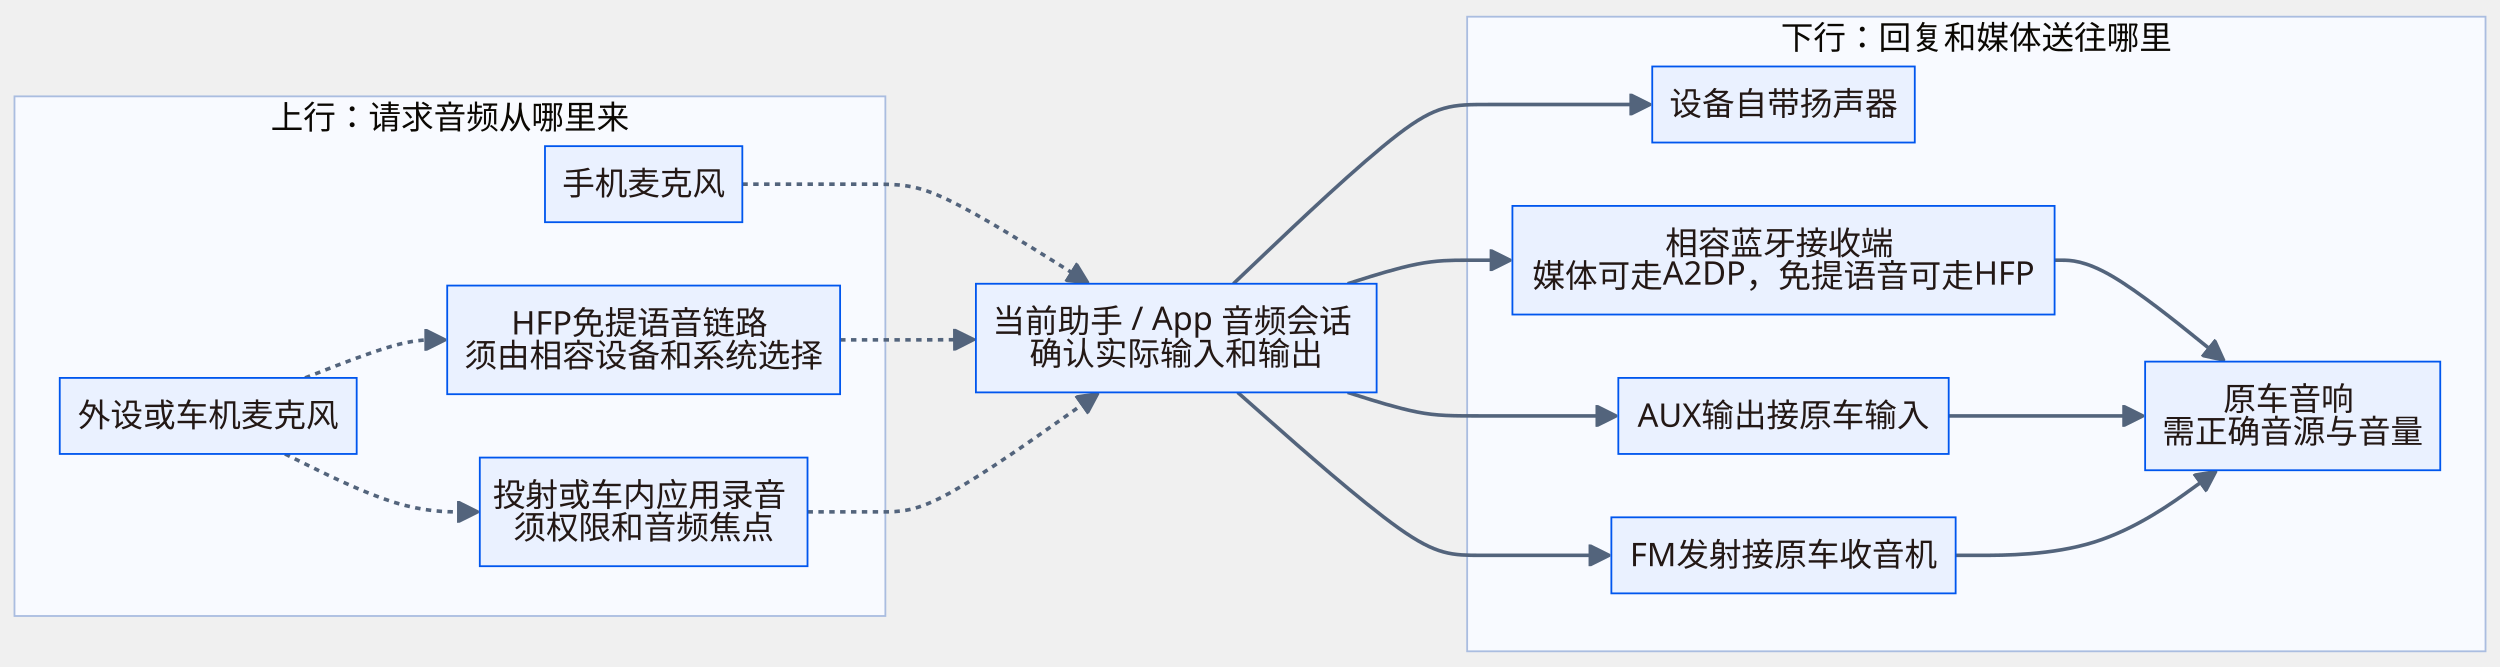
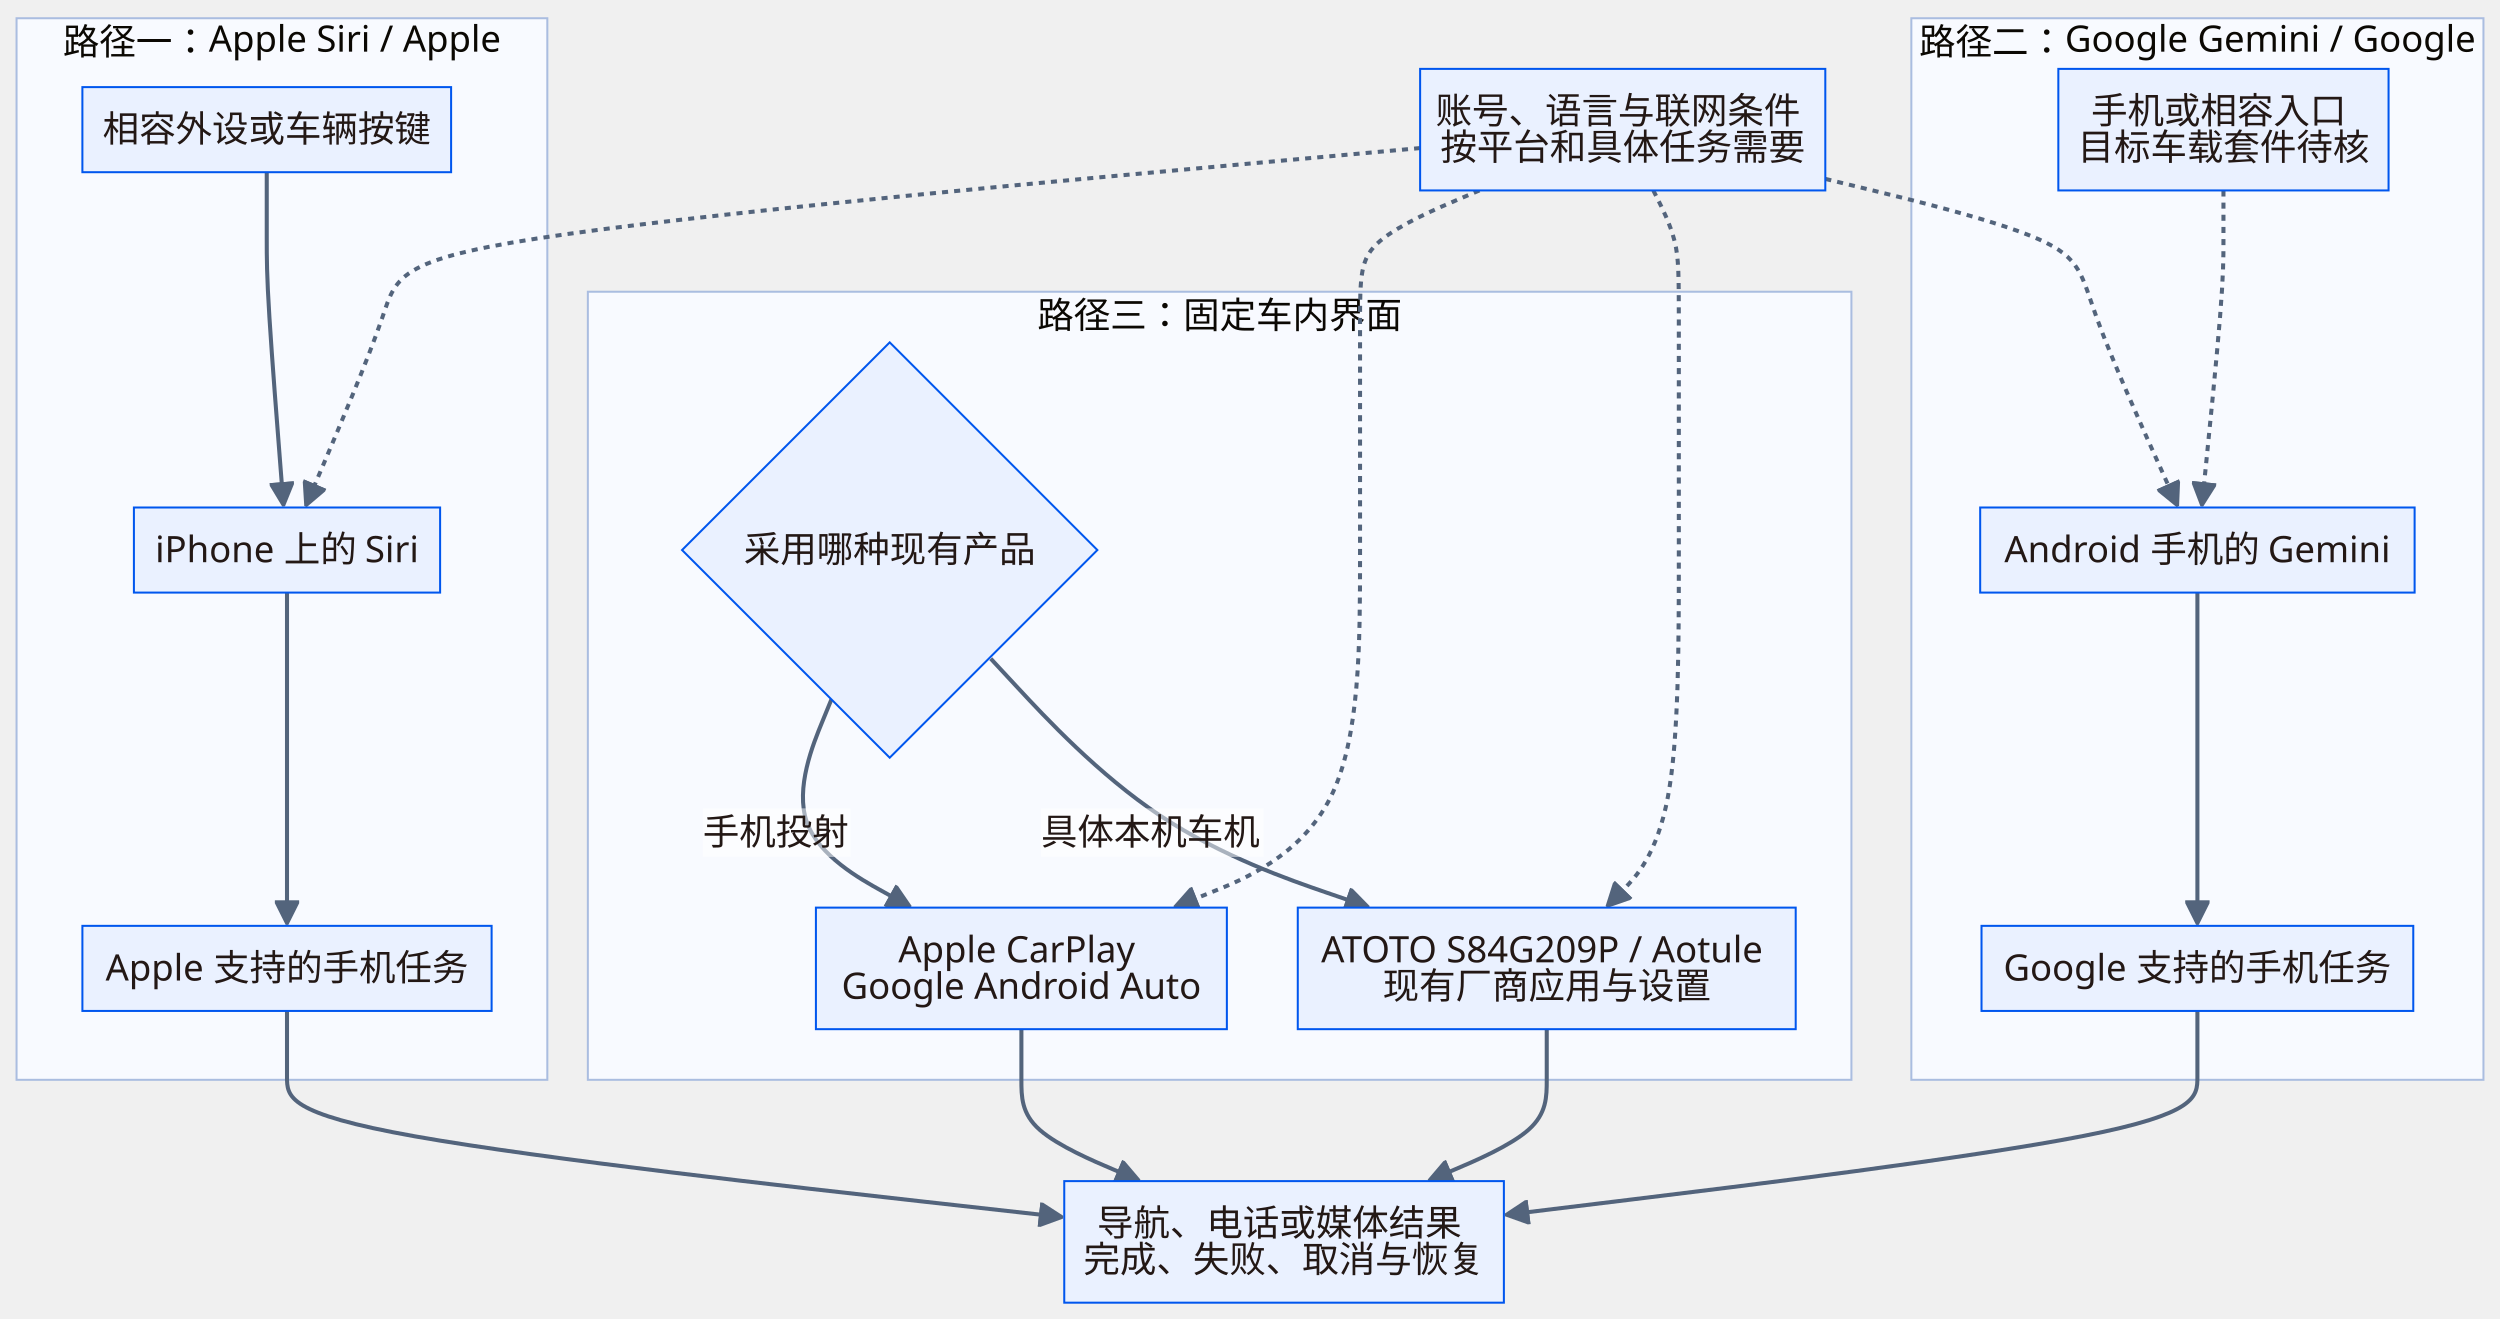
- <svg xmlns="http://www.w3.org/2000/svg" aria-roledescription="flowchart-v2" role="graphics-document document" viewBox="-8 -9 1380.781 367.5" height="368" width="1381" id="researchFigure4">
+ <svg xmlns="http://www.w3.org/2000/svg" aria-roledescription="flowchart-v2" role="graphics-document document" viewBox="-8 -9 1233.662 651" height="651" width="1234" id="researchFigure4">
  <style>#researchFigure4{font-family:Microsoft YaHei,PingFang SC,sans-serif;font-size:18px;fill:#231815;}#researchFigure4 .error-icon{fill:#F4F7FC;}#researchFigure4 .error-text{fill:#0b0803;stroke:#0b0803;}#researchFigure4 .edge-thickness-normal{stroke-width:2px;}#researchFigure4 .edge-thickness-thick{stroke-width:3.5px;}#researchFigure4 .edge-pattern-solid{stroke-dasharray:0;}#researchFigure4 .edge-pattern-dashed{stroke-dasharray:3;}#researchFigure4 .edge-pattern-dotted{stroke-dasharray:2;}#researchFigure4 .marker{fill:#53647C;stroke:#53647C;}#researchFigure4 .marker.cross{stroke:#53647C;}#researchFigure4 svg{font-family:Microsoft YaHei,PingFang SC,sans-serif;font-size:18px;}#researchFigure4 .label{font-family:Microsoft YaHei,PingFang SC,sans-serif;color:#231815;}#researchFigure4 .cluster-label text{fill:#0b0803;}#researchFigure4 .cluster-label span,#researchFigure4 p{color:#0b0803;}#researchFigure4 .label text,#researchFigure4 span,#researchFigure4 p{fill:#231815;color:#231815;}#researchFigure4 .node rect,#researchFigure4 .node circle,#researchFigure4 .node ellipse,#researchFigure4 .node polygon,#researchFigure4 .node path{fill:#EAF1FF;stroke:#0056EE;stroke-width:1px;}#researchFigure4 .flowchart-label text{text-anchor:middle;}#researchFigure4 .node .katex path{fill:#000;stroke:#000;stroke-width:1px;}#researchFigure4 .node .label{text-align:center;}#researchFigure4 .node.clickable{cursor:pointer;}#researchFigure4 .arrowheadPath{fill:#0b0b0b;}#researchFigure4 .edgePath .path{stroke:#53647C;stroke-width:2.0px;}#researchFigure4 .flowchart-link{stroke:#53647C;fill:none;}#researchFigure4 .edgeLabel{background-color:#FFFFFF;text-align:center;}#researchFigure4 .edgeLabel rect{opacity:0.5;background-color:#FFFFFF;fill:#FFFFFF;}#researchFigure4 .labelBkg{background-color:rgba(255, 255, 255, 0.5);}#researchFigure4 .cluster rect{fill:#F8FAFF;stroke:#AABDE0;stroke-width:1px;}#researchFigure4 .cluster text{fill:#0b0803;}#researchFigure4 .cluster span,#researchFigure4 p{color:#0b0803;}#researchFigure4 div.mermaidTooltip{position:absolute;text-align:center;max-width:200px;padding:2px;font-family:Microsoft YaHei,PingFang SC,sans-serif;font-size:12px;background:#F4F7FC;border:1px solid hsl(217.5, 17.143%, 87.255%);border-radius:2px;pointer-events:none;z-index:100;}#researchFigure4 .flowchartTitleText{text-anchor:middle;font-size:18px;fill:#231815;}#researchFigure4 :root{--mermaid-font-family:Microsoft YaHei,PingFang SC,sans-serif;}</style>
  <g>
    <marker orient="auto" markerHeight="12" markerWidth="12" markerUnits="userSpaceOnUse" refY="5" refX="6" viewBox="0 0 10 10" class="marker flowchart" id="researchFigure4_flowchart-pointEnd">
      <path style="stroke-width: 1; stroke-dasharray: 1, 0;" class="arrowMarkerPath" d="M 0 0 L 10 5 L 0 10 z" />
    </marker>
    <marker orient="auto" markerHeight="12" markerWidth="12" markerUnits="userSpaceOnUse" refY="5" refX="4.5" viewBox="0 0 10 10" class="marker flowchart" id="researchFigure4_flowchart-pointStart">
      <path style="stroke-width: 1; stroke-dasharray: 1, 0;" class="arrowMarkerPath" d="M 0 5 L 10 10 L 10 0 z" />
    </marker>
    <marker orient="auto" markerHeight="11" markerWidth="11" markerUnits="userSpaceOnUse" refY="5" refX="11" viewBox="0 0 10 10" class="marker flowchart" id="researchFigure4_flowchart-circleEnd">
      <circle style="stroke-width: 1; stroke-dasharray: 1, 0;" class="arrowMarkerPath" r="5" cy="5" cx="5" />
    </marker>
    <marker orient="auto" markerHeight="11" markerWidth="11" markerUnits="userSpaceOnUse" refY="5" refX="-1" viewBox="0 0 10 10" class="marker flowchart" id="researchFigure4_flowchart-circleStart">
      <circle style="stroke-width: 1; stroke-dasharray: 1, 0;" class="arrowMarkerPath" r="5" cy="5" cx="5" />
    </marker>
    <marker orient="auto" markerHeight="11" markerWidth="11" markerUnits="userSpaceOnUse" refY="5.2" refX="12" viewBox="0 0 11 11" class="marker cross flowchart" id="researchFigure4_flowchart-crossEnd">
      <path style="stroke-width: 2; stroke-dasharray: 1, 0;" class="arrowMarkerPath" d="M 1,1 l 9,9 M 10,1 l -9,9" />
    </marker>
    <marker orient="auto" markerHeight="11" markerWidth="11" markerUnits="userSpaceOnUse" refY="5.2" refX="-1" viewBox="0 0 11 11" class="marker cross flowchart" id="researchFigure4_flowchart-crossStart">
      <path style="stroke-width: 2; stroke-dasharray: 1, 0;" class="arrowMarkerPath" d="M 1,1 l 9,9 M 10,1 l -9,9" />
    </marker>
    <g class="root">
      <g class="clusters">
-         <g id="OUTPUT" class="cluster default flowchart-label">
-           <rect height="350.5" width="562.453" y="0" x="802.328" ry="0" rx="0" style="" />
-           <g transform="translate(1083.555, 0)" class="cluster-label">
-             <text style="">
-               <tspan class="row" x="0" dy="1em" xml:space="preserve">下行：回复和媒体送往哪里</tspan>
-             </text>
-           </g>
-         </g>
-         <g id="INPUT" class="cluster default flowchart-label">
-           <rect height="287" width="481" y="44" x="0" ry="0" rx="0" style="" />
-           <g transform="translate(240.5, 44)" class="cluster-label">
-             <text style="">
-               <tspan class="row" x="0" dy="1em" xml:space="preserve">上行：请求音频从哪里来</tspan>
+         <g id="C" class="cluster default flowchart-label">
+           <rect height="389" width="623.703" y="135" x="281.99" ry="0" rx="0" style="" />
+           <g transform="translate(593.8413, 135)" class="cluster-label">
+             <text style="">
+               <tspan class="row" x="0" dy="1em" xml:space="preserve">路径三：固定车内界面</tspan>
+             </text>
+           </g>
+         </g>
+         <g id="B" class="cluster default flowchart-label">
+           <rect height="524" width="282.391" y="0" x="935.271" ry="0" rx="0" style="" />
+           <g transform="translate(1076.466, 0)" class="cluster-label">
+             <text style="">
+               <tspan class="row" x="0" dy="1em" xml:space="preserve">路径二：Google Gemini / Google</tspan>
+             </text>
+           </g>
+         </g>
+         <g id="A" class="cluster default flowchart-label">
+           <rect height="524" width="261.99" y="0" x="0" ry="0" rx="0" style="" />
+           <g transform="translate(130.9949, 0)" class="cluster-label">
+             <text style="">
+               <tspan class="row" x="0" dy="1em" xml:space="preserve">路径一：Apple Siri / Apple</tspan>
            </text>
          </g>
        </g>
      </g>
      <g class="edgePaths">
-         <path marker-end="url(#researchFigure4_flowchart-pointEnd)" style="fill:none;stroke-width:2px;stroke-dasharray:3;" class="edge-thickness-normal edge-pattern-dotted flowchart-link LS-PHONE_MIC LE-SESSION" id="L-PHONE_MIC-SESSION-0" d="M402,92.5L415.167,92.5C428.333,92.5,454.667,92.5,472,92.5C489.333,92.5,497.667,92.5,515.715,101.198C533.764,109.895,561.528,127.291,575.409,135.988L589.291,144.686" />
-         <path marker-end="url(#researchFigure4_flowchart-pointEnd)" style="fill:none;stroke-width:2px;stroke-dasharray:3;" class="edge-thickness-normal edge-pattern-dotted flowchart-link LS-DEVICE_MIC LE-HFP" id="L-DEVICE_MIC-HFP-0" d="M160.5,199.5L169.417,196C178.333,192.5,196.167,185.5,208.367,182C220.567,178.5,227.133,178.5,230.417,178.5L233.7,178.5" />
-         <path marker-end="url(#researchFigure4_flowchart-pointEnd)" style="fill:none;stroke-width:2px;stroke-dasharray:3;" class="edge-thickness-normal edge-pattern-dotted flowchart-link LS-DEVICE_MIC LE-PROJECTION" id="L-DEVICE_MIC-PROJECTION-0" d="M149.396,241.5L160.164,246.833C170.931,252.167,192.465,262.833,209.516,268.167C226.567,273.5,239.133,273.5,245.417,273.5L251.7,273.5" />
-         <path marker-end="url(#researchFigure4_flowchart-pointEnd)" style="fill:none;stroke-width:2px;stroke-dasharray:3;" class="edge-thickness-normal edge-pattern-dotted flowchart-link LS-HFP LE-SESSION" id="L-HFP-SESSION-0" d="M456,178.5L460.167,178.5C464.333,178.5,472.667,178.5,481,178.5C489.333,178.5,497.667,178.5,505.117,178.476C512.567,178.452,519.133,178.403,522.417,178.379L525.7,178.355" />
-         <path marker-end="url(#researchFigure4_flowchart-pointEnd)" style="fill:none;stroke-width:2px;stroke-dasharray:3;" class="edge-thickness-normal edge-pattern-dotted flowchart-link LS-PROJECTION LE-SESSION" id="L-PROJECTION-SESSION-0" d="M438,273.5L445.167,273.5C452.333,273.5,466.667,273.5,478,273.5C489.333,273.5,497.667,273.5,516.657,263.01C535.648,252.52,565.295,231.541,580.119,221.051L594.943,210.561" />
-         <path marker-end="url(#researchFigure4_flowchart-pointEnd)" style="fill:none;" class="edge-thickness-normal edge-pattern-solid flowchart-link LS-BT LE-CAR" id="L-BT-CAR-0" d="M1126.781,134.5L1130.948,134.5C1135.115,134.5,1143.448,134.5,1158.485,143.278C1173.523,152.057,1195.265,169.614,1206.136,178.392L1217.007,187.17" />
-         <path marker-end="url(#researchFigure4_flowchart-pointEnd)" style="fill:none;" class="edge-thickness-normal edge-pattern-solid flowchart-link LS-AUX LE-CAR" id="L-AUX-CAR-0" d="M1068.289,220.5L1082.204,220.5C1096.12,220.5,1123.951,220.5,1141.149,220.5C1158.348,220.5,1164.915,220.5,1168.198,220.5L1171.481,220.5" />
-         <path marker-end="url(#researchFigure4_flowchart-pointEnd)" style="fill:none;" class="edge-thickness-normal edge-pattern-solid flowchart-link LS-FM LE-CAR" id="L-FM-CAR-0" d="M1072.129,297.5L1085.405,297.5C1098.68,297.5,1125.231,297.5,1148.625,290.184C1172.018,282.868,1192.256,268.237,1202.374,260.921L1212.493,253.605" />
-         <path marker-end="url(#researchFigure4_flowchart-pointEnd)" style="fill:none;" class="edge-thickness-normal edge-pattern-solid flowchart-link LS-SESSION LE-OWN" id="L-SESSION-OWN-0" d="M673.214,147.5L690.566,131C707.919,114.5,742.623,81.5,764.142,65C785.661,48.5,793.995,48.5,814.316,48.5C834.637,48.5,866.946,48.5,883.1,48.5L899.255,48.5" />
-         <path marker-end="url(#researchFigure4_flowchart-pointEnd)" style="fill:none;" class="edge-thickness-normal edge-pattern-solid flowchart-link LS-SESSION LE-BT" id="L-SESSION-BT-0" d="M736.313,147.5L743.149,145.333C749.985,143.167,763.657,138.833,774.659,136.667C785.661,134.5,793.995,134.5,801.445,134.5C808.895,134.5,815.461,134.5,818.745,134.5L822.028,134.5" />
-         <path marker-end="url(#researchFigure4_flowchart-pointEnd)" style="fill:none;" class="edge-thickness-normal edge-pattern-solid flowchart-link LS-SESSION LE-AUX" id="L-SESSION-AUX-0" d="M736.313,207.5L743.149,209.667C749.985,211.833,763.657,216.167,774.659,218.333C785.661,220.5,793.995,220.5,811.193,220.5C828.392,220.5,854.456,220.5,867.488,220.5L880.52,220.5" />
-         <path marker-end="url(#researchFigure4_flowchart-pointEnd)" style="fill:none;" class="edge-thickness-normal edge-pattern-solid flowchart-link LS-SESSION LE-FM" id="L-SESSION-FM-0" d="M675.58,207.5L692.538,222.5C709.496,237.5,743.412,267.5,764.537,282.5C785.661,297.5,793.995,297.5,810.553,297.5C827.112,297.5,851.896,297.5,864.288,297.5L876.68,297.5" />
+         <path marker-end="url(#researchFigure4_flowchart-pointEnd)" style="fill:none;" class="edge-thickness-normal edge-pattern-solid flowchart-link LS-A1 LE-A2" id="L-A1-A2-0" d="M123.497,76L123.497,81.667C123.497,87.333,123.497,98.667,123.497,108.5C123.497,118.333,123.497,126.667,124.82,147.703C126.143,168.739,128.789,202.477,130.112,219.347L131.435,236.216" />
+         <path marker-end="url(#researchFigure4_flowchart-pointEnd)" style="fill:none;" class="edge-thickness-normal edge-pattern-solid flowchart-link LS-A2 LE-A3" id="L-A2-A3-0" d="M133.497,283.5L133.497,303.25C133.497,323,133.497,362.5,133.497,389.033C133.497,415.567,133.497,429.133,133.497,435.917L133.497,442.7" />
+         <path marker-end="url(#researchFigure4_flowchart-pointEnd)" style="fill:none;stroke-width:2px;stroke-dasharray:3;" class="edge-thickness-normal edge-pattern-dotted flowchart-link LS-B1 LE-B2" id="L-B1-B2-0" d="M1089.326,85L1089.326,89.167C1089.326,93.333,1089.326,101.667,1089.326,110C1089.326,118.333,1089.326,126.667,1087.624,147.704C1085.923,168.742,1082.519,202.485,1080.818,219.356L1079.116,236.227" />
+         <path marker-end="url(#researchFigure4_flowchart-pointEnd)" style="fill:none;" class="edge-thickness-normal edge-pattern-solid flowchart-link LS-B2 LE-B3" id="L-B2-B3-0" d="M1076.466,283.5L1076.466,303.25C1076.466,323,1076.466,362.5,1076.466,389.033C1076.466,415.567,1076.466,429.133,1076.466,435.917L1076.466,442.7" />
+         <path marker-end="url(#researchFigure4_flowchart-pointEnd)" style="fill:none;" class="edge-thickness-normal edge-pattern-solid flowchart-link LS-C1 LE-C2" id="L-C1-C2-0" d="M402.223,336.233L397.726,347.194C393.228,358.155,384.234,380.078,390.078,396.777C395.923,413.476,416.605,424.952,426.947,430.69L437.288,436.429" />
+         <path marker-end="url(#researchFigure4_flowchart-pointEnd)" style="fill:none;" class="edge-thickness-normal edge-pattern-solid flowchart-link LS-C1 LE-C3" id="L-C1-C3-0" d="M480.865,316.124L494.162,330.437C507.459,344.75,534.052,373.375,564.43,393.567C594.808,413.758,628.97,425.517,646.05,431.396L663.131,437.275" />
+         <path marker-end="url(#researchFigure4_flowchart-pointEnd)" style="fill:none;stroke-width:2px;stroke-dasharray:3;" class="edge-thickness-normal edge-pattern-dotted flowchart-link LS-SERVICE LE-A2" id="L-SERVICE-A2-0" d="M692.802,64.09L608.626,71.742C524.449,79.393,356.096,94.697,271.92,106.515C187.743,118.333,187.743,126.667,180.537,147.771C173.331,168.874,158.919,202.749,151.712,219.686L144.506,236.623" />
+         <path marker-end="url(#researchFigure4_flowchart-pointEnd)" style="fill:none;stroke-width:2px;stroke-dasharray:3;" class="edge-thickness-normal edge-pattern-dotted flowchart-link LS-SERVICE LE-B2" id="L-SERVICE-B2-0" d="M892.802,79.304L913.853,84.42C934.904,89.536,977.005,99.768,998.056,109.051C1019.107,118.333,1019.107,126.667,1026.73,147.778C1034.353,168.889,1049.599,202.778,1057.222,219.722L1064.844,236.667" />
+         <path marker-end="url(#researchFigure4_flowchart-pointEnd)" style="fill:none;stroke-width:2px;stroke-dasharray:3;" class="edge-thickness-normal edge-pattern-dotted flowchart-link LS-SERVICE LE-C2" id="L-SERVICE-C2-0" d="M722.081,85L712.258,89.167C702.436,93.333,682.791,101.667,672.968,110C663.146,118.333,663.146,126.667,663.146,152.083C663.146,177.5,663.146,220,663.146,264.5C663.146,309,663.146,355.5,648.581,384.588C634.016,413.676,604.886,425.352,590.32,431.19L575.755,437.028" />
+         <path marker-end="url(#researchFigure4_flowchart-pointEnd)" style="fill:none;stroke-width:2px;stroke-dasharray:3;" class="edge-thickness-normal edge-pattern-dotted flowchart-link LS-SERVICE LE-C3" id="L-SERVICE-C3-0" d="M807.909,85L810.007,89.167C812.105,93.333,816.301,101.667,818.399,110C820.498,118.333,820.498,126.667,820.498,152.083C820.498,177.5,820.498,220,820.498,264.5C820.498,309,820.498,355.5,815.113,384.284C809.728,413.067,798.959,424.134,793.575,429.668L788.19,435.202" />
+         <path marker-end="url(#researchFigure4_flowchart-pointEnd)" style="fill:none;" class="edge-thickness-normal edge-pattern-solid flowchart-link LS-A3 LE-RESULT" id="L-A3-RESULT-0" d="M133.497,490L133.497,495.667C133.497,501.333,133.497,512.667,133.497,522.5C133.497,532.333,133.497,540.667,196.56,551.881C259.624,563.095,385.751,577.191,448.815,584.238L511.879,591.286" />
+         <path marker-end="url(#researchFigure4_flowchart-pointEnd)" style="fill:none;" class="edge-thickness-normal edge-pattern-solid flowchart-link LS-B3 LE-RESULT" id="L-B3-RESULT-0" d="M1076.466,490L1076.466,495.667C1076.466,501.333,1076.466,512.667,1076.466,522.5C1076.466,532.333,1076.466,540.667,1020.29,551.687C964.113,562.707,851.76,576.414,795.584,583.268L739.407,590.121" />
+         <path marker-end="url(#researchFigure4_flowchart-pointEnd)" style="fill:none;" class="edge-thickness-normal edge-pattern-solid flowchart-link LS-C2 LE-RESULT" id="L-C2-RESULT-0" d="M495.99,499L495.99,503.167C495.99,507.333,495.99,515.667,495.99,524C495.99,532.333,495.99,540.667,504.999,548.655C514.008,556.643,532.027,564.287,541.036,568.109L550.045,571.93" />
+         <path marker-end="url(#researchFigure4_flowchart-pointEnd)" style="fill:none;" class="edge-thickness-normal edge-pattern-solid flowchart-link LS-C3 LE-RESULT" id="L-C3-RESULT-0" d="M755.302,499L755.302,503.167C755.302,507.333,755.302,515.667,755.302,524C755.302,532.333,755.302,540.667,746.293,548.655C737.284,556.643,719.265,564.287,710.256,568.109L701.247,571.93" />
      </g>
      <g class="edgeLabels">
        <g class="edgeLabel">
          <g transform="translate(0, 0)" class="label">
            <rect height="0" width="0" ry="0" rx="0" />
            <text style="">
              <tspan class="row" x="0" dy="1em" xml:space="preserve" />
            </text>
          </g>
        </g>
        <g class="edgeLabel">
          <g transform="translate(0, 0)" class="label">
            <rect height="0" width="0" ry="0" rx="0" />
            <text style="">
              <tspan class="row" x="0" dy="1em" xml:space="preserve" />
            </text>
          </g>
        </g>
        <g class="edgeLabel">
          <g transform="translate(0, 0)" class="label">
            <rect height="0" width="0" ry="0" rx="0" />
            <text style="">
              <tspan class="row" x="0" dy="1em" xml:space="preserve" />
            </text>
          </g>
        </g>
        <g class="edgeLabel">
          <g transform="translate(0, 0)" class="label">
            <rect height="0" width="0" ry="0" rx="0" />
            <text style="">
              <tspan class="row" x="0" dy="1em" xml:space="preserve" />
            </text>
          </g>
        </g>
+         <g transform="translate(375.2397, 402)" class="edgeLabel">
+           <g transform="translate(-36.5, -12)" class="label">
+             <rect height="24" width="72.97" ry="0" rx="0" />
+             <text style="">
+               <tspan class="row" x="0" dy="1em" xml:space="preserve">手机投射</tspan>
+             </text>
+           </g>
+         </g>
+         <g transform="translate(560.646, 402)" class="edgeLabel">
+           <g transform="translate(-55, -12)" class="label">
+             <rect height="24" width="109.95" ry="0" rx="0" />
+             <text style="">
+               <tspan class="row" x="0" dy="1em" xml:space="preserve">具体本机车机</tspan>
+             </text>
+           </g>
+         </g>
        <g class="edgeLabel">
          <g transform="translate(0, 0)" class="label">
            <rect height="0" width="0" ry="0" rx="0" />
            <text style="">
              <tspan class="row" x="0" dy="1em" xml:space="preserve" />
            </text>
          </g>
        </g>
        <g class="edgeLabel">
          <g transform="translate(0, 0)" class="label">
            <rect height="0" width="0" ry="0" rx="0" />
            <text style="">
              <tspan class="row" x="0" dy="1em" xml:space="preserve" />
            </text>
          </g>
        </g>
        <g class="edgeLabel">
          <g transform="translate(0, 0)" class="label">
            <rect height="0" width="0" ry="0" rx="0" />
            <text style="">
              <tspan class="row" x="0" dy="1em" xml:space="preserve" />
            </text>
          </g>
        </g>
        <g class="edgeLabel">
          <g transform="translate(0, 0)" class="label">
            <rect height="0" width="0" ry="0" rx="0" />
            <text style="">
              <tspan class="row" x="0" dy="1em" xml:space="preserve" />
            </text>
          </g>
        </g>
        <g class="edgeLabel">
          <g transform="translate(0, 0)" class="label">
            <rect height="0" width="0" ry="0" rx="0" />
            <text style="">
              <tspan class="row" x="0" dy="1em" xml:space="preserve" />
            </text>
          </g>
        </g>
        <g class="edgeLabel">
          <g transform="translate(0, 0)" class="label">
            <rect height="0" width="0" ry="0" rx="0" />
            <text style="">
              <tspan class="row" x="0" dy="1em" xml:space="preserve" />
            </text>
          </g>
        </g>
        <g class="edgeLabel">
          <g transform="translate(0, 0)" class="label">
            <rect height="0" width="0" ry="0" rx="0" />
            <text style="">
              <tspan class="row" x="0" dy="1em" xml:space="preserve" />
            </text>
          </g>
        </g>
        <g class="edgeLabel">
          <g transform="translate(0, 0)" class="label">
            <rect height="0" width="0" ry="0" rx="0" />
            <text style="">
              <tspan class="row" x="0" dy="1em" xml:space="preserve" />
            </text>
          </g>
        </g>
      </g>
      <g class="nodes">
-         <g transform="translate(977.0547, 48.5)" data-id="OWN" data-node="true" id="flowchart-OWN-242" class="node default default flowchart-label">
-           <rect height="42" width="145" y="-21" x="-72.5" ry="0" rx="0" style="" class="basic label-container" />
-           <g transform="translate(0, -12)" style="" class="label">
-             <rect />
-             <text style="">
-               <tspan class="row" x="0" dy="1em" xml:space="preserve">设备自带扬声器</tspan>
-             </text>
-           </g>
-         </g>
-         <g transform="translate(977.0547, 134.5)" data-id="BT" data-node="true" id="flowchart-BT-243" class="node default default flowchart-label">
-           <rect height="60" width="299.453" y="-30" x="-149.727" ry="0" rx="0" style="" class="basic label-container" />
-           <g transform="translate(0, -21)" style="" class="label">
-             <rect />
-             <text style="">
-               <tspan class="row" x="0" dy="1em" xml:space="preserve">相容蓝牙接收端</tspan>
-               <tspan class="row" x="0" dy="1em" xml:space="preserve">媒体可走A2DP，免提语音可走HFP</tspan>
-             </text>
-           </g>
-         </g>
-         <g transform="translate(977.0547, 220.5)" data-id="AUX" data-node="true" id="flowchart-AUX-244" class="node default default flowchart-label">
-           <rect height="42" width="182.469" y="-21" x="-91.234" ry="0" rx="0" style="" class="basic label-container" />
-           <g transform="translate(0, -12)" style="" class="label">
-             <rect />
-             <text style="">
-               <tspan class="row" x="0" dy="1em" xml:space="preserve">AUX输出接原车输入</tspan>
-             </text>
-           </g>
-         </g>
-         <g transform="translate(977.0547, 297.5)" data-id="FM" data-node="true" id="flowchart-FM-245" class="node default default flowchart-label">
-           <rect height="42" width="190.149" y="-21" x="-95.075" ry="0" rx="0" style="" class="basic label-container" />
-           <g transform="translate(0, -12)" style="" class="label">
-             <rect />
-             <text style="">
-               <tspan class="row" x="0" dy="1em" xml:space="preserve">FM发射接原车收音机</tspan>
-             </text>
-           </g>
-         </g>
-         <g transform="translate(1258.281, 220.5)" data-id="CAR" data-node="true" id="flowchart-CAR-246" class="node default default flowchart-label">
+         <g transform="translate(430.9897, 262.5)" data-id="C1" data-node="true" id="flowchart-C1-176" class="node default default flowchart-label">
+           <polygon style="" transform="translate(-102.5,102.5)" class="label-container" points="102.5,0 205,-102.5 102.5,-205 0,-102.5" />
+           <g transform="translate(0, -12)" style="" class="label">
+             <rect />
+             <text style="">
+               <tspan class="row" x="0" dy="1em" xml:space="preserve">采用哪种现有产品</tspan>
+             </text>
+           </g>
+         </g>
+         <g transform="translate(495.9897, 469)" data-id="C2" data-node="true" id="flowchart-C2-178" class="node default default flowchart-label">
+           <rect height="60" width="202.844" y="-30" x="-101.422" ry="0" rx="0" style="" class="basic label-container" />
+           <g transform="translate(0, -21)" style="" class="label">
+             <rect />
+             <text style="">
+               <tspan class="row" x="0" dy="1em" xml:space="preserve">Apple CarPlay</tspan>
+               <tspan class="row" x="0" dy="1em" xml:space="preserve">Google Android Auto</tspan>
+             </text>
+           </g>
+         </g>
+         <g transform="translate(755.3022, 469)" data-id="C3" data-node="true" id="flowchart-C3-180" class="node default default flowchart-label">
+           <rect height="60" width="245.781" y="-30" x="-122.891" ry="0" rx="0" style="" class="basic label-container" />
+           <g transform="translate(0, -21)" style="" class="label">
+             <rect />
+             <text style="">
+               <tspan class="row" x="0" dy="1em" xml:space="preserve">ATOTO S84G209P / Aotule</tspan>
+               <tspan class="row" x="0" dy="1em" xml:space="preserve">现有厂商应用与设置</tspan>
+             </text>
+           </g>
+         </g>
+         <g transform="translate(1076.466, 262.5)" data-id="B2" data-node="true" id="flowchart-B2-173" class="node default default flowchart-label">
+           <rect height="42" width="214.438" y="-21" x="-107.219" ry="0" rx="0" style="" class="basic label-container" />
+           <g transform="translate(0, -12)" style="" class="label">
+             <rect />
+             <text style="">
+               <tspan class="row" x="0" dy="1em" xml:space="preserve">Android 手机的 Gemini</tspan>
+             </text>
+           </g>
+         </g>
+         <g transform="translate(1089.326, 55)" data-id="B1" data-node="true" id="flowchart-B1-172" class="node default default flowchart-label">
          <rect height="60" width="163" y="-30" x="-81.5" ry="0" rx="0" style="" class="basic label-container" />
          <g transform="translate(0, -21)" style="" class="label">
            <rect />
            <text style="">
-               <tspan class="row" x="0" dy="1em" xml:space="preserve">原车音响</tspan>
-               <tspan class="row" x="0" dy="1em" xml:space="preserve">需正确音源与音量</tspan>
-             </text>
-           </g>
-         </g>
-         <g transform="translate(347.5, 92.5)" data-id="PHONE_MIC" data-node="true" id="flowchart-PHONE_MIC-227" class="node default default flowchart-label">
-           <rect height="42" width="109" y="-21" x="-54.5" ry="0" rx="0" style="" class="basic label-container" />
-           <g transform="translate(0, -12)" style="" class="label">
-             <rect />
-             <text style="">
-               <tspan class="row" x="0" dy="1em" xml:space="preserve">手机麦克风</tspan>
-             </text>
-           </g>
-         </g>
-         <g transform="translate(107, 220.5)" data-id="DEVICE_MIC" data-node="true" id="flowchart-DEVICE_MIC-228" class="node default default flowchart-label">
-           <rect height="42" width="164" y="-21" x="-82" ry="0" rx="0" style="" class="basic label-container" />
-           <g transform="translate(0, -12)" style="" class="label">
-             <rect />
-             <text style="">
-               <tspan class="row" x="0" dy="1em" xml:space="preserve">外设或车机麦克风</tspan>
-             </text>
-           </g>
-         </g>
-         <g transform="translate(347.5, 178.5)" data-id="HFP" data-node="true" id="flowchart-HFP-229" class="node default default flowchart-label">
+               <tspan class="row" x="0" dy="1em" xml:space="preserve">手机或相容入口</tspan>
+               <tspan class="row" x="0" dy="1em" xml:space="preserve">目标车载套件待核</tspan>
+             </text>
+           </g>
+         </g>
+         <g transform="translate(1076.466, 469)" data-id="B3" data-node="true" id="flowchart-B3-175" class="node default default flowchart-label">
+           <rect height="42" width="213.115" y="-21" x="-106.558" ry="0" rx="0" style="" class="basic label-container" />
+           <g transform="translate(0, -12)" style="" class="label">
+             <rect />
+             <text style="">
+               <tspan class="row" x="0" dy="1em" xml:space="preserve">Google 支持的手机任务</tspan>
+             </text>
+           </g>
+         </g>
+         <g transform="translate(133.4966, 262.5)" data-id="A2" data-node="true" id="flowchart-A2-169" class="node default default flowchart-label">
+           <rect height="42" width="151.141" y="-21" x="-75.57" ry="0" rx="0" style="" class="basic label-container" />
+           <g transform="translate(0, -12)" style="" class="label">
+             <rect />
+             <text style="">
+               <tspan class="row" x="0" dy="1em" xml:space="preserve">iPhone 上的 Siri</tspan>
+             </text>
+           </g>
+         </g>
+         <g transform="translate(123.4966, 55)" data-id="A1" data-node="true" id="flowchart-A1-168" class="node default default flowchart-label">
+           <rect height="42" width="182" y="-21" x="-91" ry="0" rx="0" style="" class="basic label-container" />
+           <g transform="translate(0, -12)" style="" class="label">
+             <rect />
+             <text style="">
+               <tspan class="row" x="0" dy="1em" xml:space="preserve">相容外设或车辆按键</tspan>
+             </text>
+           </g>
+         </g>
+         <g transform="translate(133.4966, 469)" data-id="A3" data-node="true" id="flowchart-A3-171" class="node default default flowchart-label">
+           <rect height="42" width="201.986" y="-21" x="-100.993" ry="0" rx="0" style="" class="basic label-container" />
+           <g transform="translate(0, -12)" style="" class="label">
+             <rect />
+             <text style="">
+               <tspan class="row" x="0" dy="1em" xml:space="preserve">Apple 支持的手机任务</tspan>
+             </text>
+           </g>
+         </g>
+         <g transform="translate(792.8022, 55)" data-id="SERVICE" data-node="true" id="flowchart-SERVICE-181" class="node default default flowchart-label">
+           <rect height="60" width="200" y="-30" x="-100" ry="0" rx="0" style="" class="basic label-container" />
+           <g transform="translate(0, -21)" style="" class="label">
+             <rect />
+             <text style="">
+               <tspan class="row" x="0" dy="1em" xml:space="preserve">账号、语言与联网条件</tspan>
+               <tspan class="row" x="0" dy="1em" xml:space="preserve">按平台和具体任务需要</tspan>
+             </text>
+           </g>
+         </g>
+         <g transform="translate(625.646, 604)" data-id="RESULT" data-node="true" id="flowchart-RESULT-182" class="node default default flowchart-label">
          <rect height="60" width="217" y="-30" x="-108.5" ry="0" rx="0" style="" class="basic label-container" />
          <g transform="translate(0, -21)" style="" class="label">
            <rect />
            <text style="">
-               <tspan class="row" x="0" dy="1em" xml:space="preserve">HFP免提语音链路</tspan>
-               <tspan class="row" x="0" dy="1em" xml:space="preserve">须由相容设备和系统选择</tspan>
-             </text>
-           </g>
-         </g>
-         <g transform="translate(347.5, 273.5)" data-id="PROJECTION" data-node="true" id="flowchart-PROJECTION-230" class="node default default flowchart-label">
-           <rect height="60" width="181" y="-30" x="-90.5" ry="0" rx="0" style="" class="basic label-container" />
-           <g transform="translate(0, -21)" style="" class="label">
-             <rect />
-             <text style="">
-               <tspan class="row" x="0" dy="1em" xml:space="preserve">投射或车内应用录音</tspan>
-               <tspan class="row" x="0" dy="1em" xml:space="preserve">须权限和音频焦点</tspan>
-             </text>
-           </g>
-         </g>
-         <g transform="translate(641.6641, 177.5)" data-id="SESSION" data-node="true" id="flowchart-SESSION-231" class="node default default flowchart-label">
-           <rect height="60" width="221.328" y="-30" x="-110.664" ry="0" rx="0" style="" class="basic label-container" />
-           <g transform="translate(0, -21)" style="" class="label">
-             <rect />
-             <text style="">
-               <tspan class="row" x="0" dy="1em" xml:space="preserve">当前助手 / App 音频会话</tspan>
-               <tspan class="row" x="0" dy="1em" xml:space="preserve">确认实际输入和输出</tspan>
+               <tspan class="row" x="0" dy="1em" xml:space="preserve">导航、电话或媒体结果</tspan>
+               <tspan class="row" x="0" dy="1em" xml:space="preserve">完成、失败、取消与恢复</tspan>
            </text>
          </g>
        </g>
      </g>
    </g>
  </g>
</svg>
